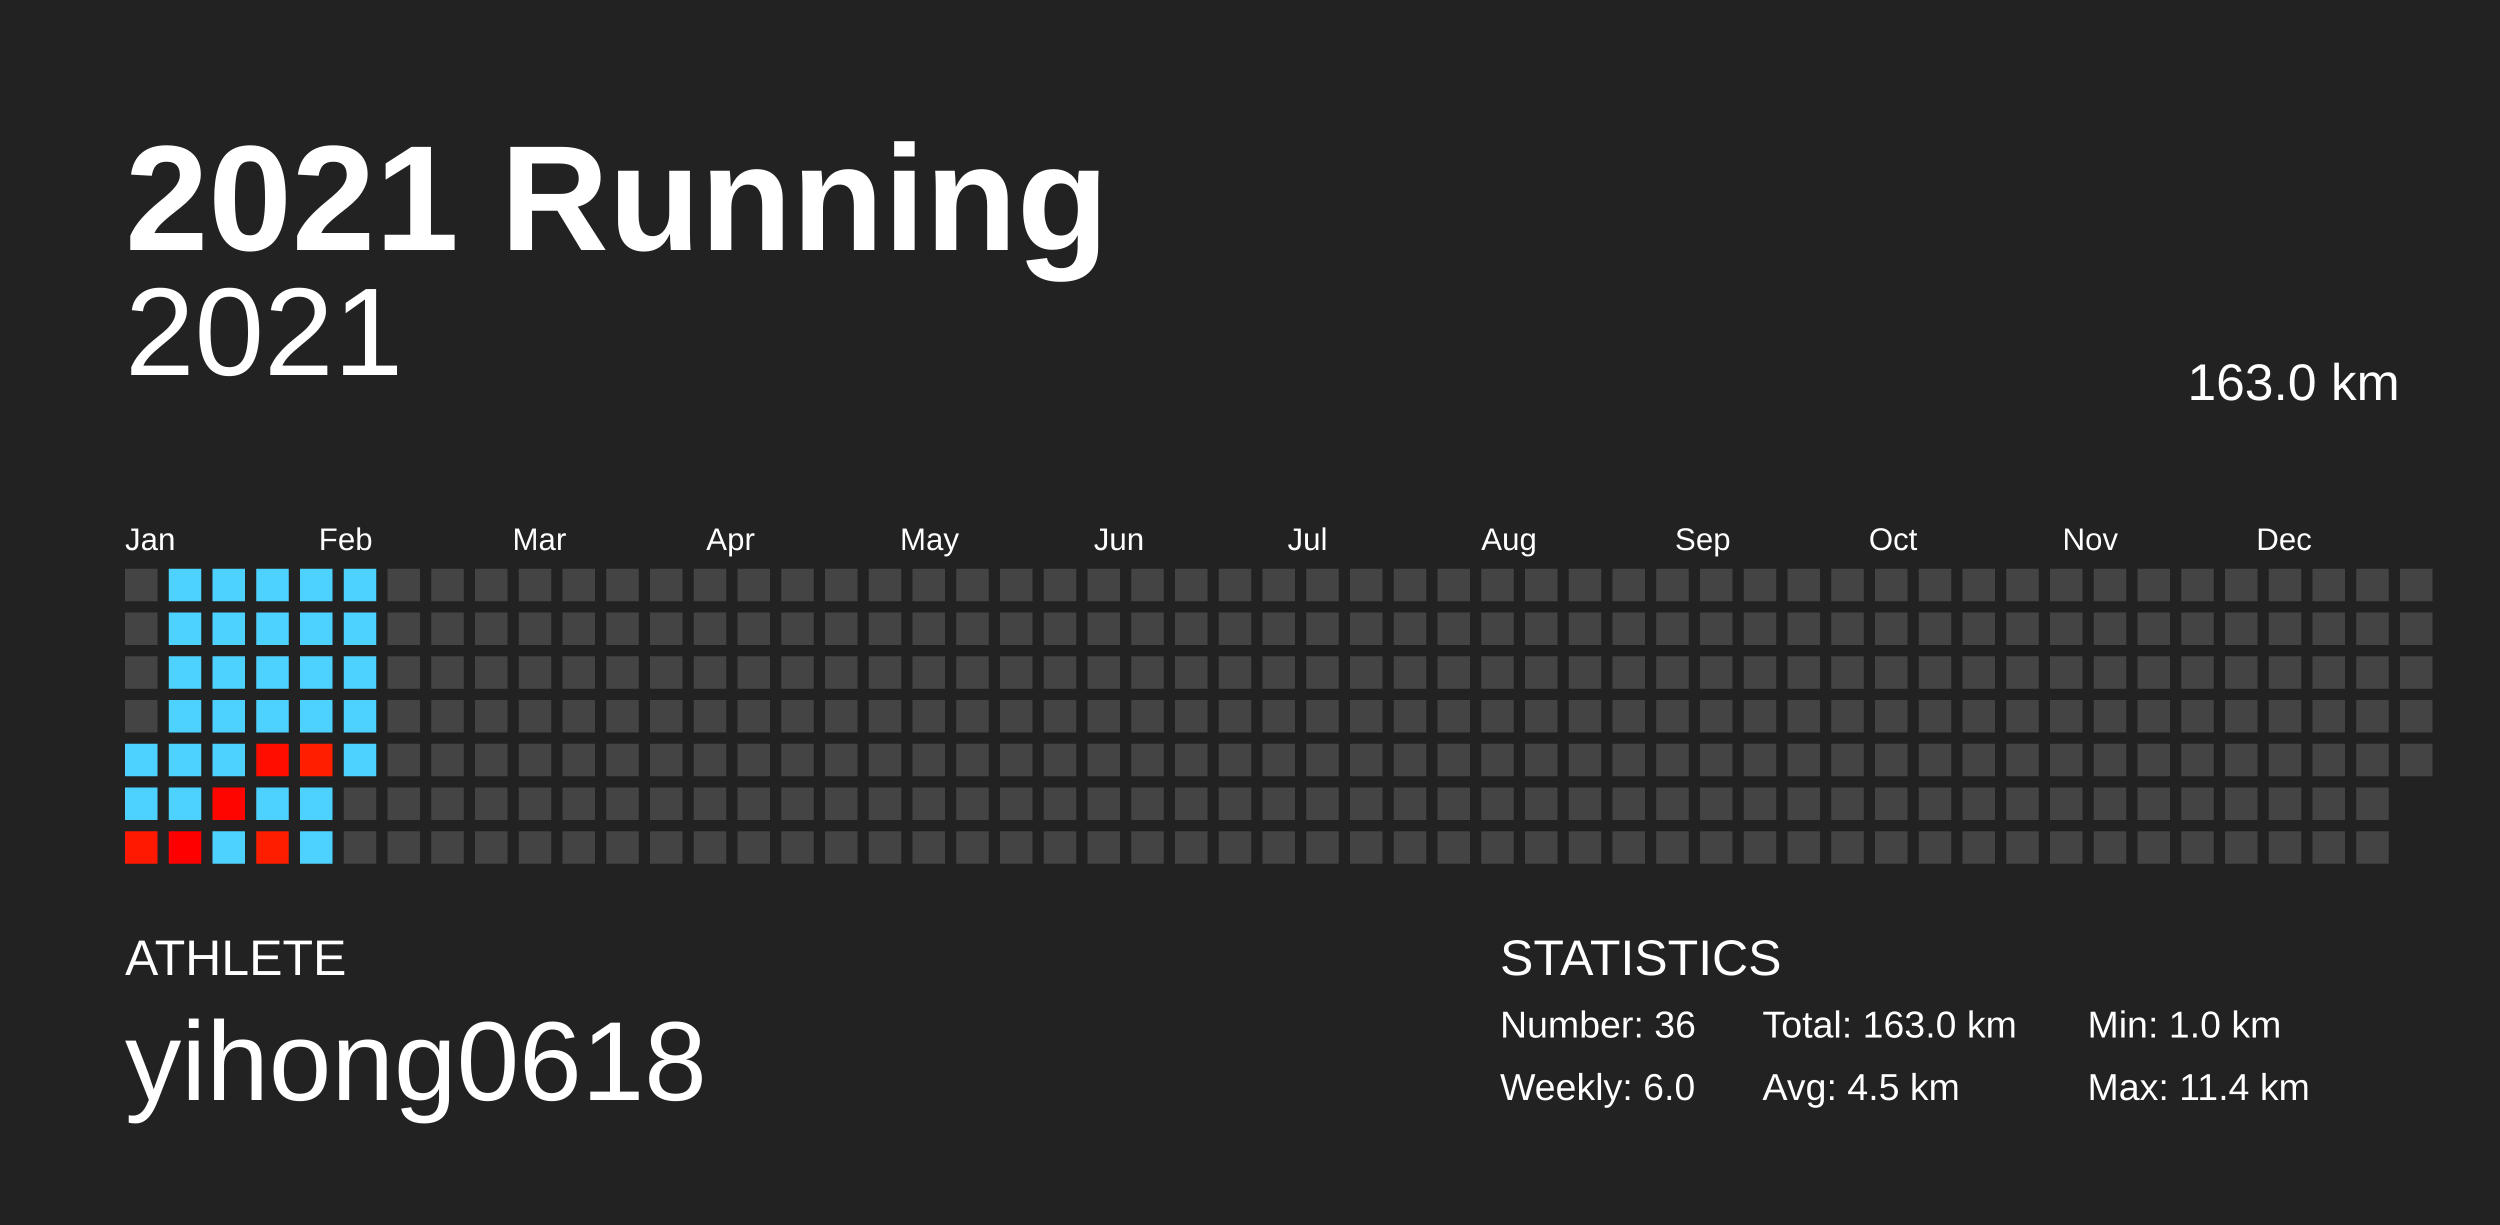
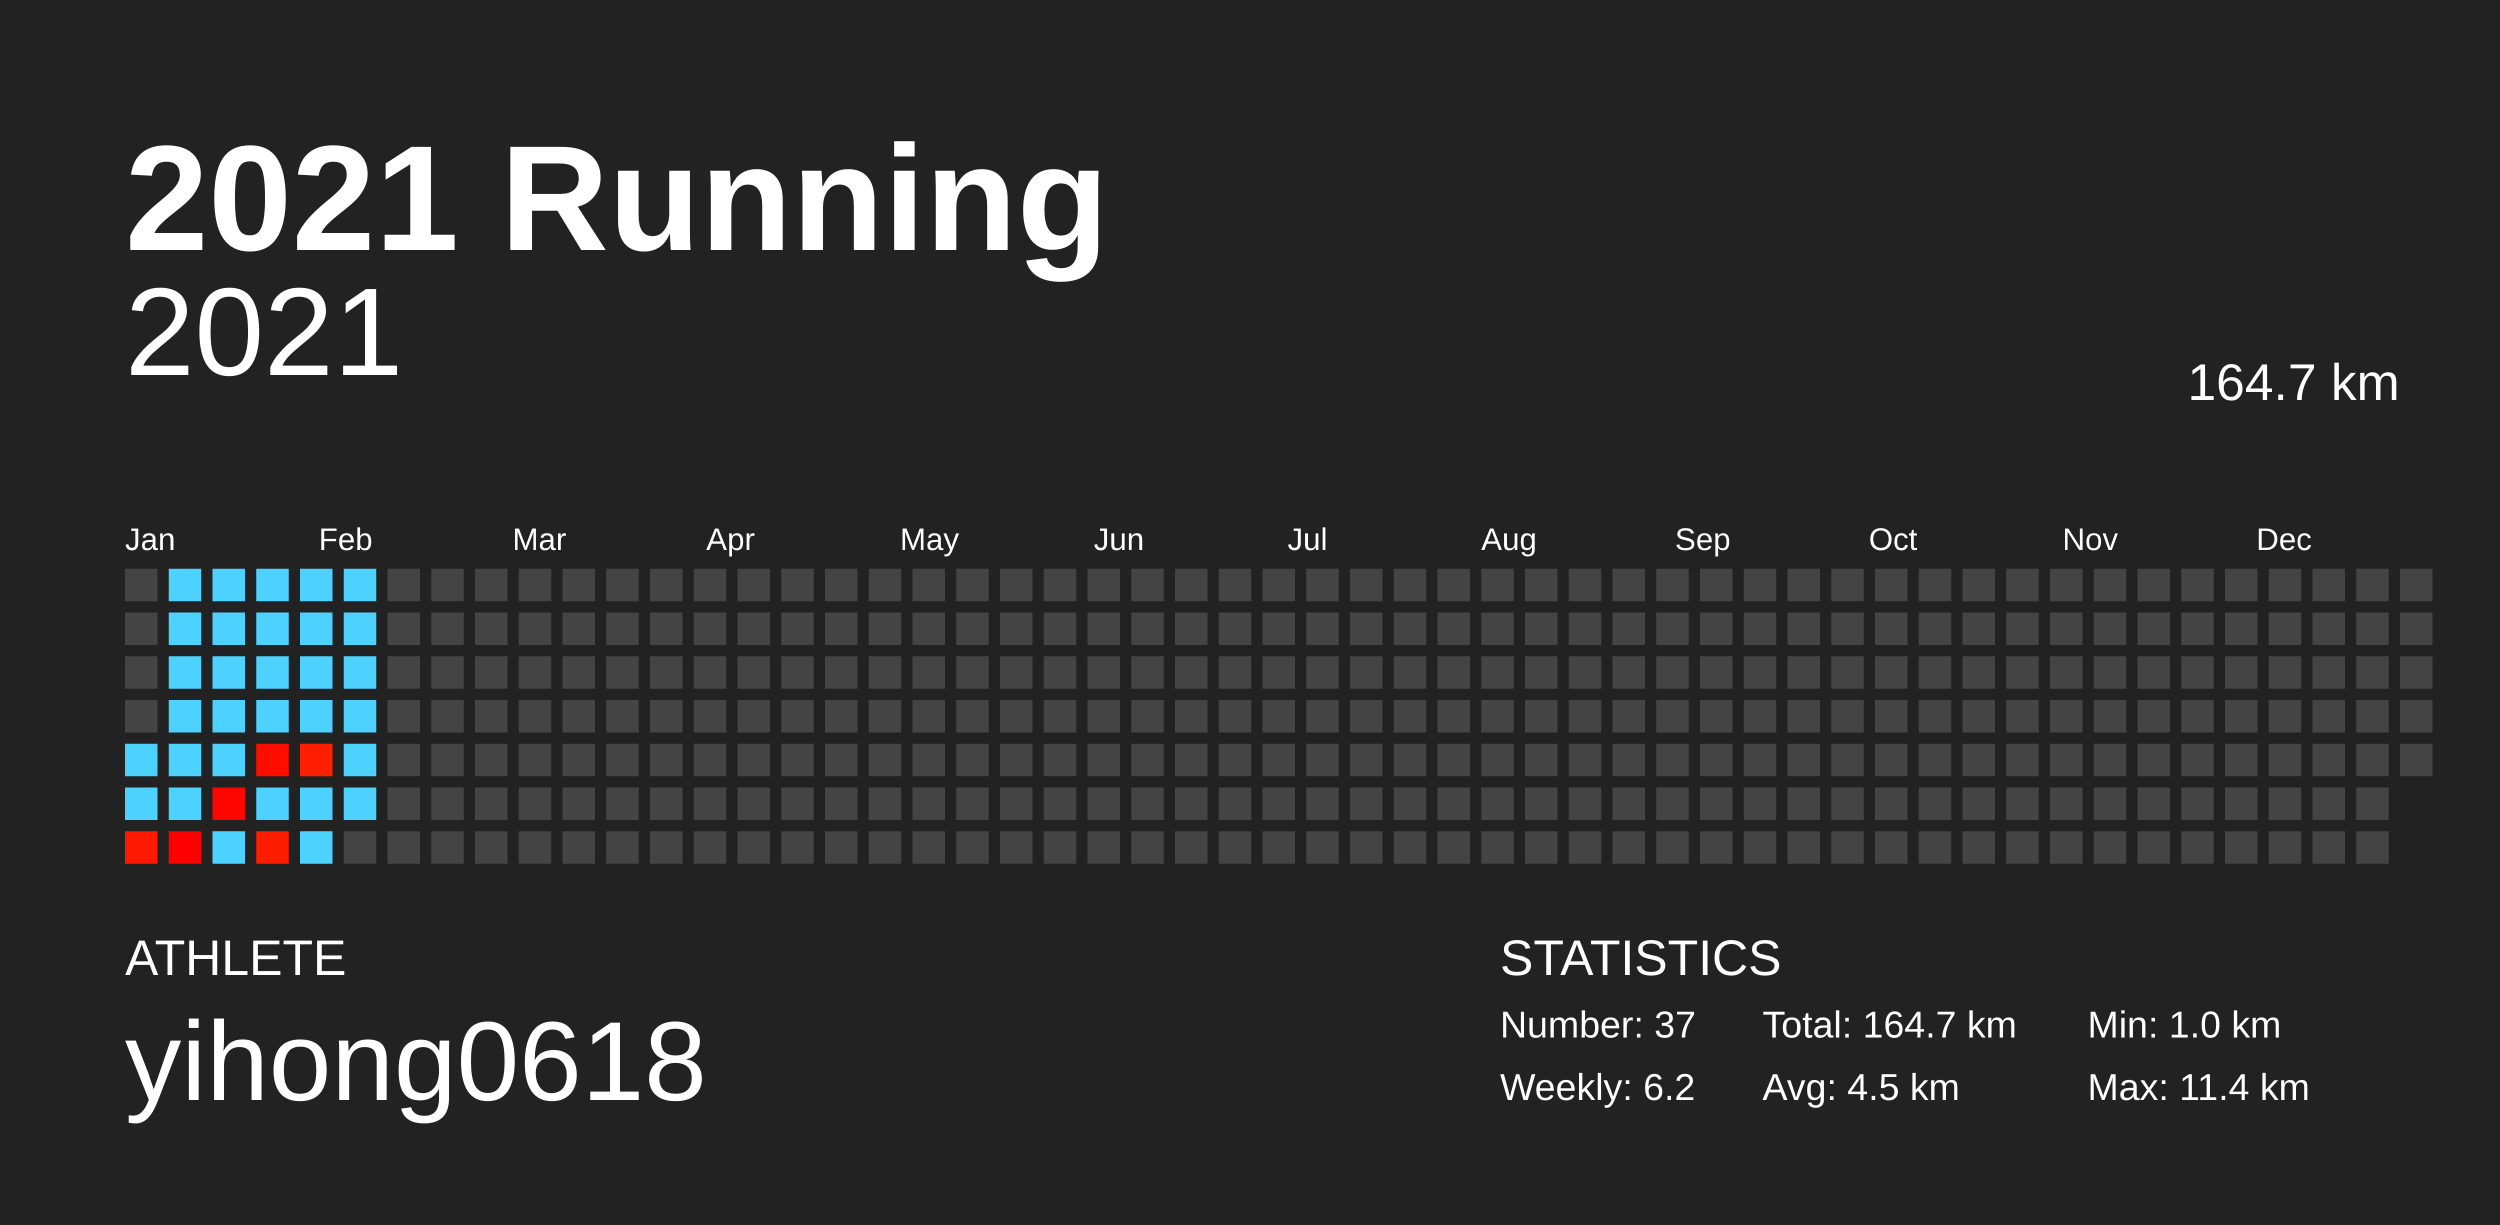
<svg xmlns="http://www.w3.org/2000/svg" baseProfile="full" height="98mm" version="1.1" viewBox="0,0,200,98" width="200mm">
  <defs />
  <rect fill="#222222" height="98" width="200" x="0" y="0" />
  <text fill="#FFFFFF" style="font-size:12px; font-family:Arial; font-weight:bold;" x="10" y="20">2021 Running</text>
  <text fill="#FFFFFF" style="font-size:4px; font-family:Arial" x="10" y="78">ATHLETE</text>
  <text fill="#FFFFFF" style="font-size:9px; font-family:Arial" x="10" y="88">yihong0618</text>
  <text fill="#FFFFFF" style="font-size:4px; font-family:Arial" x="120" y="78">STATISTICS</text>
-   <text fill="#FFFFFF" style="font-size:3px; font-family:Arial" x="120" y="83">Number: 36</text>
-   <text fill="#FFFFFF" style="font-size:3px; font-family:Arial" x="120" y="88">Weekly: 6.0</text>
-   <text fill="#FFFFFF" style="font-size:3px; font-family:Arial" x="141" y="83">Total: 163.0 km</text>
+   <text fill="#FFFFFF" style="font-size:3px; font-family:Arial" x="120" y="83">Number: 37</text>
+   <text fill="#FFFFFF" style="font-size:3px; font-family:Arial" x="120" y="88">Weekly: 6.2</text>
+   <text fill="#FFFFFF" style="font-size:3px; font-family:Arial" x="141" y="83">Total: 164.7 km</text>
  <text fill="#FFFFFF" style="font-size:3px; font-family:Arial" x="141" y="88">Avg: 4.5 km</text>
  <text fill="#FFFFFF" style="font-size:3px; font-family:Arial" x="167" y="83">Min: 1.0 km</text>
  <text fill="#FFFFFF" style="font-size:3px; font-family:Arial" x="167" y="88">Max: 11.4 km</text>
  <text alignment-baseline="hanging" fill="#FFFFFF" style="font-size:10.0px; font-family:Arial;" x="10" y="30">2021</text>
-   <text alignment-baseline="hanging" fill="#FFFFFF" style="font-size:4.125px; font-family:Arial;" x="175" y="32">163.0 km</text>
+   <text alignment-baseline="hanging" fill="#FFFFFF" style="font-size:4.125px; font-family:Arial;" x="175" y="32">164.7 km</text>
  <text fill="#FFFFFF" style="font-size:2.5px; font-family:Arial" x="10.0" y="44">Jan</text>
  <text fill="#FFFFFF" style="font-size:2.5px; font-family:Arial" x="25.5" y="44">Feb</text>
  <text fill="#FFFFFF" style="font-size:2.5px; font-family:Arial" x="41.0" y="44">Mar</text>
  <text fill="#FFFFFF" style="font-size:2.5px; font-family:Arial" x="56.5" y="44">Apr</text>
  <text fill="#FFFFFF" style="font-size:2.5px; font-family:Arial" x="72.0" y="44">May</text>
  <text fill="#FFFFFF" style="font-size:2.5px; font-family:Arial" x="87.5" y="44">Jun</text>
  <text fill="#FFFFFF" style="font-size:2.5px; font-family:Arial" x="103.0" y="44">Jul</text>
  <text fill="#FFFFFF" style="font-size:2.5px; font-family:Arial" x="118.5" y="44">Aug</text>
  <text fill="#FFFFFF" style="font-size:2.5px; font-family:Arial" x="134.0" y="44">Sep</text>
  <text fill="#FFFFFF" style="font-size:2.5px; font-family:Arial" x="149.5" y="44">Oct</text>
  <text fill="#FFFFFF" style="font-size:2.5px; font-family:Arial" x="165.0" y="44">Nov</text>
  <text fill="#FFFFFF" style="font-size:2.5px; font-family:Arial" x="180.5" y="44">Dec</text>
  <rect fill="#444444" height="2.6" width="2.6" x="10.0" y="45.5" />
  <rect fill="#444444" height="2.6" width="2.6" x="10.0" y="49.0" />
  <rect fill="#444444" height="2.6" width="2.6" x="10.0" y="52.5" />
  <rect fill="#444444" height="2.6" width="2.6" x="10.0" y="56.0" />
  <rect fill="#4dd2ff" height="2.6" width="2.6" x="10.0" y="59.5" />
  <rect fill="#4dd2ff" height="2.6" width="2.6" x="10.0" y="63.0" />
  <rect fill="#ff1900" height="2.6" width="2.6" x="10.0" y="66.5" />
  <rect fill="#4dd2ff" height="2.6" width="2.6" x="13.5" y="45.5" />
  <rect fill="#4dd2ff" height="2.6" width="2.6" x="13.5" y="49.0" />
  <rect fill="#4dd2ff" height="2.6" width="2.6" x="13.5" y="52.5" />
  <rect fill="#4dd2ff" height="2.6" width="2.6" x="13.5" y="56.0" />
  <rect fill="#4dd2ff" height="2.6" width="2.6" x="13.5" y="59.5" />
  <rect fill="#4dd2ff" height="2.6" width="2.6" x="13.5" y="63.0" />
  <rect fill="#ff0000" height="2.6" width="2.6" x="13.5" y="66.5" />
  <rect fill="#4dd2ff" height="2.6" width="2.6" x="17.0" y="45.5" />
  <rect fill="#4dd2ff" height="2.6" width="2.6" x="17.0" y="49.0" />
  <rect fill="#4dd2ff" height="2.6" width="2.6" x="17.0" y="52.5" />
  <rect fill="#4dd2ff" height="2.6" width="2.6" x="17.0" y="56.0" />
  <rect fill="#4dd2ff" height="2.6" width="2.6" x="17.0" y="59.5" />
  <rect fill="#ff0500" height="2.6" width="2.6" x="17.0" y="63.0" />
  <rect fill="#4dd2ff" height="2.6" width="2.6" x="17.0" y="66.5" />
  <rect fill="#4dd2ff" height="2.6" width="2.6" x="20.5" y="45.5" />
  <rect fill="#4dd2ff" height="2.6" width="2.6" x="20.5" y="49.0" />
  <rect fill="#4dd2ff" height="2.6" width="2.6" x="20.5" y="52.5" />
  <rect fill="#4dd2ff" height="2.6" width="2.6" x="20.5" y="56.0" />
  <rect fill="#ff0e00" height="2.6" width="2.6" x="20.5" y="59.5" />
  <rect fill="#4dd2ff" height="2.6" width="2.6" x="20.5" y="63.0" />
  <rect fill="#ff1d00" height="2.6" width="2.6" x="20.5" y="66.5" />
  <rect fill="#4dd2ff" height="2.6" width="2.6" x="24.0" y="45.5" />
  <rect fill="#4dd2ff" height="2.6" width="2.6" x="24.0" y="49.0" />
  <rect fill="#4dd2ff" height="2.6" width="2.6" x="24.0" y="52.5" />
  <rect fill="#4dd2ff" height="2.6" width="2.6" x="24.0" y="56.0" />
  <rect fill="#ff1e00" height="2.6" width="2.6" x="24.0" y="59.5" />
  <rect fill="#4dd2ff" height="2.6" width="2.6" x="24.0" y="63.0" />
  <rect fill="#4dd2ff" height="2.6" width="2.6" x="24.0" y="66.5" />
  <rect fill="#4dd2ff" height="2.6" width="2.6" x="27.5" y="45.5" />
  <rect fill="#4dd2ff" height="2.6" width="2.6" x="27.5" y="49.0" />
  <rect fill="#4dd2ff" height="2.6" width="2.6" x="27.5" y="52.5" />
  <rect fill="#4dd2ff" height="2.6" width="2.6" x="27.5" y="56.0" />
  <rect fill="#4dd2ff" height="2.6" width="2.6" x="27.5" y="59.5" />
-   <rect fill="#444444" height="2.6" width="2.6" x="27.5" y="63.0" />
+   <rect fill="#4dd2ff" height="2.6" width="2.6" x="27.5" y="63.0" />
  <rect fill="#444444" height="2.6" width="2.6" x="27.5" y="66.5" />
  <rect fill="#444444" height="2.6" width="2.6" x="31.0" y="45.5" />
  <rect fill="#444444" height="2.6" width="2.6" x="31.0" y="49.0" />
  <rect fill="#444444" height="2.6" width="2.6" x="31.0" y="52.5" />
  <rect fill="#444444" height="2.6" width="2.6" x="31.0" y="56.0" />
  <rect fill="#444444" height="2.6" width="2.6" x="31.0" y="59.5" />
  <rect fill="#444444" height="2.6" width="2.6" x="31.0" y="63.0" />
  <rect fill="#444444" height="2.6" width="2.6" x="31.0" y="66.5" />
  <rect fill="#444444" height="2.6" width="2.6" x="34.5" y="45.5" />
  <rect fill="#444444" height="2.6" width="2.6" x="34.5" y="49.0" />
  <rect fill="#444444" height="2.6" width="2.6" x="34.5" y="52.5" />
  <rect fill="#444444" height="2.6" width="2.6" x="34.5" y="56.0" />
  <rect fill="#444444" height="2.6" width="2.6" x="34.5" y="59.5" />
  <rect fill="#444444" height="2.6" width="2.6" x="34.5" y="63.0" />
  <rect fill="#444444" height="2.6" width="2.6" x="34.5" y="66.5" />
  <rect fill="#444444" height="2.6" width="2.6" x="38.0" y="45.5" />
  <rect fill="#444444" height="2.6" width="2.6" x="38.0" y="49.0" />
  <rect fill="#444444" height="2.6" width="2.6" x="38.0" y="52.5" />
  <rect fill="#444444" height="2.6" width="2.6" x="38.0" y="56.0" />
  <rect fill="#444444" height="2.6" width="2.6" x="38.0" y="59.5" />
  <rect fill="#444444" height="2.6" width="2.6" x="38.0" y="63.0" />
  <rect fill="#444444" height="2.6" width="2.6" x="38.0" y="66.5" />
  <rect fill="#444444" height="2.6" width="2.6" x="41.5" y="45.5" />
  <rect fill="#444444" height="2.6" width="2.6" x="41.5" y="49.0" />
  <rect fill="#444444" height="2.6" width="2.6" x="41.5" y="52.5" />
  <rect fill="#444444" height="2.6" width="2.6" x="41.5" y="56.0" />
  <rect fill="#444444" height="2.6" width="2.6" x="41.5" y="59.5" />
  <rect fill="#444444" height="2.6" width="2.6" x="41.5" y="63.0" />
  <rect fill="#444444" height="2.6" width="2.6" x="41.5" y="66.5" />
  <rect fill="#444444" height="2.6" width="2.6" x="45.0" y="45.5" />
  <rect fill="#444444" height="2.6" width="2.6" x="45.0" y="49.0" />
  <rect fill="#444444" height="2.6" width="2.6" x="45.0" y="52.5" />
  <rect fill="#444444" height="2.6" width="2.6" x="45.0" y="56.0" />
  <rect fill="#444444" height="2.6" width="2.6" x="45.0" y="59.5" />
  <rect fill="#444444" height="2.6" width="2.6" x="45.0" y="63.0" />
  <rect fill="#444444" height="2.6" width="2.6" x="45.0" y="66.5" />
  <rect fill="#444444" height="2.6" width="2.6" x="48.5" y="45.5" />
  <rect fill="#444444" height="2.6" width="2.6" x="48.5" y="49.0" />
  <rect fill="#444444" height="2.6" width="2.6" x="48.5" y="52.5" />
  <rect fill="#444444" height="2.6" width="2.6" x="48.5" y="56.0" />
  <rect fill="#444444" height="2.6" width="2.6" x="48.5" y="59.5" />
  <rect fill="#444444" height="2.6" width="2.6" x="48.5" y="63.0" />
  <rect fill="#444444" height="2.6" width="2.6" x="48.5" y="66.5" />
  <rect fill="#444444" height="2.6" width="2.6" x="52.0" y="45.5" />
  <rect fill="#444444" height="2.6" width="2.6" x="52.0" y="49.0" />
  <rect fill="#444444" height="2.6" width="2.6" x="52.0" y="52.5" />
  <rect fill="#444444" height="2.6" width="2.6" x="52.0" y="56.0" />
  <rect fill="#444444" height="2.6" width="2.6" x="52.0" y="59.5" />
  <rect fill="#444444" height="2.6" width="2.6" x="52.0" y="63.0" />
  <rect fill="#444444" height="2.6" width="2.6" x="52.0" y="66.5" />
  <rect fill="#444444" height="2.6" width="2.6" x="55.5" y="45.5" />
  <rect fill="#444444" height="2.6" width="2.6" x="55.5" y="49.0" />
  <rect fill="#444444" height="2.6" width="2.6" x="55.5" y="52.5" />
  <rect fill="#444444" height="2.6" width="2.6" x="55.5" y="56.0" />
  <rect fill="#444444" height="2.6" width="2.6" x="55.5" y="59.5" />
  <rect fill="#444444" height="2.6" width="2.6" x="55.5" y="63.0" />
  <rect fill="#444444" height="2.6" width="2.6" x="55.5" y="66.5" />
  <rect fill="#444444" height="2.6" width="2.6" x="59.0" y="45.5" />
  <rect fill="#444444" height="2.6" width="2.6" x="59.0" y="49.0" />
  <rect fill="#444444" height="2.6" width="2.6" x="59.0" y="52.5" />
  <rect fill="#444444" height="2.6" width="2.6" x="59.0" y="56.0" />
  <rect fill="#444444" height="2.6" width="2.6" x="59.0" y="59.5" />
  <rect fill="#444444" height="2.6" width="2.6" x="59.0" y="63.0" />
  <rect fill="#444444" height="2.6" width="2.6" x="59.0" y="66.5" />
  <rect fill="#444444" height="2.6" width="2.6" x="62.5" y="45.5" />
  <rect fill="#444444" height="2.6" width="2.6" x="62.5" y="49.0" />
  <rect fill="#444444" height="2.6" width="2.6" x="62.5" y="52.5" />
  <rect fill="#444444" height="2.6" width="2.6" x="62.5" y="56.0" />
  <rect fill="#444444" height="2.6" width="2.6" x="62.5" y="59.5" />
  <rect fill="#444444" height="2.6" width="2.6" x="62.5" y="63.0" />
  <rect fill="#444444" height="2.6" width="2.6" x="62.5" y="66.5" />
  <rect fill="#444444" height="2.6" width="2.6" x="66.0" y="45.5" />
  <rect fill="#444444" height="2.6" width="2.6" x="66.0" y="49.0" />
  <rect fill="#444444" height="2.6" width="2.6" x="66.0" y="52.5" />
  <rect fill="#444444" height="2.6" width="2.6" x="66.0" y="56.0" />
  <rect fill="#444444" height="2.6" width="2.6" x="66.0" y="59.5" />
  <rect fill="#444444" height="2.6" width="2.6" x="66.0" y="63.0" />
  <rect fill="#444444" height="2.6" width="2.6" x="66.0" y="66.5" />
  <rect fill="#444444" height="2.6" width="2.6" x="69.5" y="45.5" />
  <rect fill="#444444" height="2.6" width="2.6" x="69.5" y="49.0" />
  <rect fill="#444444" height="2.6" width="2.6" x="69.5" y="52.5" />
  <rect fill="#444444" height="2.6" width="2.6" x="69.5" y="56.0" />
  <rect fill="#444444" height="2.6" width="2.6" x="69.5" y="59.5" />
  <rect fill="#444444" height="2.6" width="2.6" x="69.5" y="63.0" />
  <rect fill="#444444" height="2.6" width="2.6" x="69.5" y="66.5" />
  <rect fill="#444444" height="2.6" width="2.6" x="73.0" y="45.5" />
  <rect fill="#444444" height="2.6" width="2.6" x="73.0" y="49.0" />
  <rect fill="#444444" height="2.6" width="2.6" x="73.0" y="52.5" />
  <rect fill="#444444" height="2.6" width="2.6" x="73.0" y="56.0" />
  <rect fill="#444444" height="2.6" width="2.6" x="73.0" y="59.5" />
  <rect fill="#444444" height="2.6" width="2.6" x="73.0" y="63.0" />
  <rect fill="#444444" height="2.6" width="2.6" x="73.0" y="66.5" />
  <rect fill="#444444" height="2.6" width="2.6" x="76.5" y="45.5" />
  <rect fill="#444444" height="2.6" width="2.6" x="76.5" y="49.0" />
  <rect fill="#444444" height="2.6" width="2.6" x="76.5" y="52.5" />
  <rect fill="#444444" height="2.6" width="2.6" x="76.5" y="56.0" />
  <rect fill="#444444" height="2.6" width="2.6" x="76.5" y="59.5" />
  <rect fill="#444444" height="2.6" width="2.6" x="76.5" y="63.0" />
  <rect fill="#444444" height="2.6" width="2.6" x="76.5" y="66.5" />
  <rect fill="#444444" height="2.6" width="2.6" x="80.0" y="45.5" />
  <rect fill="#444444" height="2.6" width="2.6" x="80.0" y="49.0" />
  <rect fill="#444444" height="2.6" width="2.6" x="80.0" y="52.5" />
  <rect fill="#444444" height="2.6" width="2.6" x="80.0" y="56.0" />
  <rect fill="#444444" height="2.6" width="2.6" x="80.0" y="59.5" />
  <rect fill="#444444" height="2.6" width="2.6" x="80.0" y="63.0" />
  <rect fill="#444444" height="2.6" width="2.6" x="80.0" y="66.5" />
  <rect fill="#444444" height="2.6" width="2.6" x="83.5" y="45.5" />
  <rect fill="#444444" height="2.6" width="2.6" x="83.5" y="49.0" />
  <rect fill="#444444" height="2.6" width="2.6" x="83.5" y="52.5" />
  <rect fill="#444444" height="2.6" width="2.6" x="83.5" y="56.0" />
  <rect fill="#444444" height="2.6" width="2.6" x="83.5" y="59.5" />
  <rect fill="#444444" height="2.6" width="2.6" x="83.5" y="63.0" />
  <rect fill="#444444" height="2.6" width="2.6" x="83.5" y="66.5" />
  <rect fill="#444444" height="2.6" width="2.6" x="87.0" y="45.5" />
  <rect fill="#444444" height="2.6" width="2.6" x="87.0" y="49.0" />
  <rect fill="#444444" height="2.6" width="2.6" x="87.0" y="52.5" />
  <rect fill="#444444" height="2.6" width="2.6" x="87.0" y="56.0" />
  <rect fill="#444444" height="2.6" width="2.6" x="87.0" y="59.5" />
  <rect fill="#444444" height="2.6" width="2.6" x="87.0" y="63.0" />
  <rect fill="#444444" height="2.6" width="2.6" x="87.0" y="66.5" />
  <rect fill="#444444" height="2.6" width="2.6" x="90.5" y="45.5" />
  <rect fill="#444444" height="2.6" width="2.6" x="90.5" y="49.0" />
  <rect fill="#444444" height="2.6" width="2.6" x="90.5" y="52.5" />
  <rect fill="#444444" height="2.6" width="2.6" x="90.5" y="56.0" />
  <rect fill="#444444" height="2.6" width="2.6" x="90.5" y="59.5" />
  <rect fill="#444444" height="2.6" width="2.6" x="90.5" y="63.0" />
  <rect fill="#444444" height="2.6" width="2.6" x="90.5" y="66.5" />
  <rect fill="#444444" height="2.6" width="2.6" x="94.0" y="45.5" />
  <rect fill="#444444" height="2.6" width="2.6" x="94.0" y="49.0" />
  <rect fill="#444444" height="2.6" width="2.6" x="94.0" y="52.5" />
  <rect fill="#444444" height="2.6" width="2.6" x="94.0" y="56.0" />
  <rect fill="#444444" height="2.6" width="2.6" x="94.0" y="59.5" />
  <rect fill="#444444" height="2.6" width="2.6" x="94.0" y="63.0" />
  <rect fill="#444444" height="2.6" width="2.6" x="94.0" y="66.5" />
  <rect fill="#444444" height="2.6" width="2.6" x="97.5" y="45.5" />
  <rect fill="#444444" height="2.6" width="2.6" x="97.5" y="49.0" />
  <rect fill="#444444" height="2.6" width="2.6" x="97.5" y="52.5" />
  <rect fill="#444444" height="2.6" width="2.6" x="97.5" y="56.0" />
  <rect fill="#444444" height="2.6" width="2.6" x="97.5" y="59.5" />
  <rect fill="#444444" height="2.6" width="2.6" x="97.5" y="63.0" />
  <rect fill="#444444" height="2.6" width="2.6" x="97.5" y="66.5" />
  <rect fill="#444444" height="2.6" width="2.6" x="101.0" y="45.5" />
  <rect fill="#444444" height="2.6" width="2.6" x="101.0" y="49.0" />
  <rect fill="#444444" height="2.6" width="2.6" x="101.0" y="52.5" />
  <rect fill="#444444" height="2.6" width="2.6" x="101.0" y="56.0" />
  <rect fill="#444444" height="2.6" width="2.6" x="101.0" y="59.5" />
  <rect fill="#444444" height="2.6" width="2.6" x="101.0" y="63.0" />
  <rect fill="#444444" height="2.6" width="2.6" x="101.0" y="66.5" />
  <rect fill="#444444" height="2.6" width="2.6" x="104.5" y="45.5" />
  <rect fill="#444444" height="2.6" width="2.6" x="104.5" y="49.0" />
  <rect fill="#444444" height="2.6" width="2.6" x="104.5" y="52.5" />
  <rect fill="#444444" height="2.6" width="2.6" x="104.5" y="56.0" />
  <rect fill="#444444" height="2.6" width="2.6" x="104.5" y="59.5" />
  <rect fill="#444444" height="2.6" width="2.6" x="104.5" y="63.0" />
  <rect fill="#444444" height="2.6" width="2.6" x="104.5" y="66.5" />
  <rect fill="#444444" height="2.6" width="2.6" x="108.0" y="45.5" />
  <rect fill="#444444" height="2.6" width="2.6" x="108.0" y="49.0" />
  <rect fill="#444444" height="2.6" width="2.6" x="108.0" y="52.5" />
  <rect fill="#444444" height="2.6" width="2.6" x="108.0" y="56.0" />
  <rect fill="#444444" height="2.6" width="2.6" x="108.0" y="59.5" />
  <rect fill="#444444" height="2.6" width="2.6" x="108.0" y="63.0" />
  <rect fill="#444444" height="2.6" width="2.6" x="108.0" y="66.5" />
  <rect fill="#444444" height="2.6" width="2.6" x="111.5" y="45.5" />
  <rect fill="#444444" height="2.6" width="2.6" x="111.5" y="49.0" />
  <rect fill="#444444" height="2.6" width="2.6" x="111.5" y="52.5" />
  <rect fill="#444444" height="2.6" width="2.6" x="111.5" y="56.0" />
  <rect fill="#444444" height="2.6" width="2.6" x="111.5" y="59.5" />
  <rect fill="#444444" height="2.6" width="2.6" x="111.5" y="63.0" />
  <rect fill="#444444" height="2.6" width="2.6" x="111.5" y="66.5" />
  <rect fill="#444444" height="2.6" width="2.6" x="115.0" y="45.5" />
  <rect fill="#444444" height="2.6" width="2.6" x="115.0" y="49.0" />
  <rect fill="#444444" height="2.6" width="2.6" x="115.0" y="52.5" />
  <rect fill="#444444" height="2.6" width="2.6" x="115.0" y="56.0" />
  <rect fill="#444444" height="2.6" width="2.6" x="115.0" y="59.5" />
  <rect fill="#444444" height="2.6" width="2.6" x="115.0" y="63.0" />
  <rect fill="#444444" height="2.6" width="2.6" x="115.0" y="66.5" />
  <rect fill="#444444" height="2.6" width="2.6" x="118.5" y="45.5" />
  <rect fill="#444444" height="2.6" width="2.6" x="118.5" y="49.0" />
  <rect fill="#444444" height="2.6" width="2.6" x="118.5" y="52.5" />
  <rect fill="#444444" height="2.6" width="2.6" x="118.5" y="56.0" />
  <rect fill="#444444" height="2.6" width="2.6" x="118.5" y="59.5" />
  <rect fill="#444444" height="2.6" width="2.6" x="118.5" y="63.0" />
  <rect fill="#444444" height="2.6" width="2.6" x="118.5" y="66.5" />
  <rect fill="#444444" height="2.6" width="2.6" x="122.0" y="45.5" />
  <rect fill="#444444" height="2.6" width="2.6" x="122.0" y="49.0" />
  <rect fill="#444444" height="2.6" width="2.6" x="122.0" y="52.5" />
  <rect fill="#444444" height="2.6" width="2.6" x="122.0" y="56.0" />
  <rect fill="#444444" height="2.6" width="2.6" x="122.0" y="59.5" />
  <rect fill="#444444" height="2.6" width="2.6" x="122.0" y="63.0" />
  <rect fill="#444444" height="2.6" width="2.6" x="122.0" y="66.5" />
  <rect fill="#444444" height="2.6" width="2.6" x="125.5" y="45.5" />
  <rect fill="#444444" height="2.6" width="2.6" x="125.5" y="49.0" />
  <rect fill="#444444" height="2.6" width="2.6" x="125.5" y="52.5" />
  <rect fill="#444444" height="2.6" width="2.6" x="125.5" y="56.0" />
  <rect fill="#444444" height="2.6" width="2.6" x="125.5" y="59.5" />
  <rect fill="#444444" height="2.6" width="2.6" x="125.5" y="63.0" />
  <rect fill="#444444" height="2.6" width="2.6" x="125.5" y="66.5" />
  <rect fill="#444444" height="2.6" width="2.6" x="129.0" y="45.5" />
  <rect fill="#444444" height="2.6" width="2.6" x="129.0" y="49.0" />
  <rect fill="#444444" height="2.6" width="2.6" x="129.0" y="52.5" />
  <rect fill="#444444" height="2.6" width="2.6" x="129.0" y="56.0" />
  <rect fill="#444444" height="2.6" width="2.6" x="129.0" y="59.5" />
  <rect fill="#444444" height="2.6" width="2.6" x="129.0" y="63.0" />
  <rect fill="#444444" height="2.6" width="2.6" x="129.0" y="66.5" />
  <rect fill="#444444" height="2.6" width="2.6" x="132.5" y="45.5" />
  <rect fill="#444444" height="2.6" width="2.6" x="132.5" y="49.0" />
  <rect fill="#444444" height="2.6" width="2.6" x="132.5" y="52.5" />
  <rect fill="#444444" height="2.6" width="2.6" x="132.5" y="56.0" />
  <rect fill="#444444" height="2.6" width="2.6" x="132.5" y="59.5" />
  <rect fill="#444444" height="2.6" width="2.6" x="132.5" y="63.0" />
  <rect fill="#444444" height="2.6" width="2.6" x="132.5" y="66.5" />
  <rect fill="#444444" height="2.6" width="2.6" x="136.0" y="45.5" />
  <rect fill="#444444" height="2.6" width="2.6" x="136.0" y="49.0" />
  <rect fill="#444444" height="2.6" width="2.6" x="136.0" y="52.5" />
  <rect fill="#444444" height="2.6" width="2.6" x="136.0" y="56.0" />
  <rect fill="#444444" height="2.6" width="2.6" x="136.0" y="59.5" />
  <rect fill="#444444" height="2.6" width="2.6" x="136.0" y="63.0" />
  <rect fill="#444444" height="2.6" width="2.6" x="136.0" y="66.5" />
  <rect fill="#444444" height="2.6" width="2.6" x="139.5" y="45.5" />
  <rect fill="#444444" height="2.6" width="2.6" x="139.5" y="49.0" />
  <rect fill="#444444" height="2.6" width="2.6" x="139.5" y="52.5" />
  <rect fill="#444444" height="2.6" width="2.6" x="139.5" y="56.0" />
  <rect fill="#444444" height="2.6" width="2.6" x="139.5" y="59.5" />
  <rect fill="#444444" height="2.6" width="2.6" x="139.5" y="63.0" />
  <rect fill="#444444" height="2.6" width="2.6" x="139.5" y="66.5" />
  <rect fill="#444444" height="2.6" width="2.6" x="143.0" y="45.5" />
  <rect fill="#444444" height="2.6" width="2.6" x="143.0" y="49.0" />
  <rect fill="#444444" height="2.6" width="2.6" x="143.0" y="52.5" />
  <rect fill="#444444" height="2.6" width="2.6" x="143.0" y="56.0" />
  <rect fill="#444444" height="2.6" width="2.6" x="143.0" y="59.5" />
  <rect fill="#444444" height="2.6" width="2.6" x="143.0" y="63.0" />
  <rect fill="#444444" height="2.6" width="2.6" x="143.0" y="66.5" />
  <rect fill="#444444" height="2.6" width="2.6" x="146.5" y="45.5" />
  <rect fill="#444444" height="2.6" width="2.6" x="146.5" y="49.0" />
  <rect fill="#444444" height="2.6" width="2.6" x="146.5" y="52.5" />
  <rect fill="#444444" height="2.6" width="2.6" x="146.5" y="56.0" />
  <rect fill="#444444" height="2.6" width="2.6" x="146.5" y="59.5" />
  <rect fill="#444444" height="2.6" width="2.6" x="146.5" y="63.0" />
  <rect fill="#444444" height="2.6" width="2.6" x="146.5" y="66.5" />
  <rect fill="#444444" height="2.6" width="2.6" x="150.0" y="45.5" />
  <rect fill="#444444" height="2.6" width="2.6" x="150.0" y="49.0" />
  <rect fill="#444444" height="2.6" width="2.6" x="150.0" y="52.5" />
  <rect fill="#444444" height="2.6" width="2.6" x="150.0" y="56.0" />
  <rect fill="#444444" height="2.6" width="2.6" x="150.0" y="59.5" />
  <rect fill="#444444" height="2.6" width="2.6" x="150.0" y="63.0" />
  <rect fill="#444444" height="2.6" width="2.6" x="150.0" y="66.5" />
  <rect fill="#444444" height="2.6" width="2.6" x="153.5" y="45.5" />
  <rect fill="#444444" height="2.6" width="2.6" x="153.5" y="49.0" />
  <rect fill="#444444" height="2.6" width="2.6" x="153.5" y="52.5" />
  <rect fill="#444444" height="2.6" width="2.6" x="153.5" y="56.0" />
  <rect fill="#444444" height="2.6" width="2.6" x="153.5" y="59.5" />
  <rect fill="#444444" height="2.6" width="2.6" x="153.5" y="63.0" />
  <rect fill="#444444" height="2.6" width="2.6" x="153.5" y="66.5" />
  <rect fill="#444444" height="2.6" width="2.6" x="157.0" y="45.5" />
  <rect fill="#444444" height="2.6" width="2.6" x="157.0" y="49.0" />
  <rect fill="#444444" height="2.6" width="2.6" x="157.0" y="52.5" />
  <rect fill="#444444" height="2.6" width="2.6" x="157.0" y="56.0" />
  <rect fill="#444444" height="2.6" width="2.6" x="157.0" y="59.5" />
  <rect fill="#444444" height="2.6" width="2.6" x="157.0" y="63.0" />
  <rect fill="#444444" height="2.6" width="2.6" x="157.0" y="66.5" />
  <rect fill="#444444" height="2.6" width="2.6" x="160.5" y="45.5" />
  <rect fill="#444444" height="2.6" width="2.6" x="160.5" y="49.0" />
  <rect fill="#444444" height="2.6" width="2.6" x="160.5" y="52.5" />
  <rect fill="#444444" height="2.6" width="2.6" x="160.5" y="56.0" />
  <rect fill="#444444" height="2.6" width="2.6" x="160.5" y="59.5" />
  <rect fill="#444444" height="2.6" width="2.6" x="160.5" y="63.0" />
  <rect fill="#444444" height="2.6" width="2.6" x="160.5" y="66.5" />
  <rect fill="#444444" height="2.6" width="2.6" x="164.0" y="45.5" />
  <rect fill="#444444" height="2.6" width="2.6" x="164.0" y="49.0" />
  <rect fill="#444444" height="2.6" width="2.6" x="164.0" y="52.5" />
  <rect fill="#444444" height="2.6" width="2.6" x="164.0" y="56.0" />
  <rect fill="#444444" height="2.6" width="2.6" x="164.0" y="59.5" />
  <rect fill="#444444" height="2.6" width="2.6" x="164.0" y="63.0" />
  <rect fill="#444444" height="2.6" width="2.6" x="164.0" y="66.5" />
  <rect fill="#444444" height="2.6" width="2.6" x="167.5" y="45.5" />
  <rect fill="#444444" height="2.6" width="2.6" x="167.5" y="49.0" />
  <rect fill="#444444" height="2.6" width="2.6" x="167.5" y="52.5" />
  <rect fill="#444444" height="2.6" width="2.6" x="167.5" y="56.0" />
  <rect fill="#444444" height="2.6" width="2.6" x="167.5" y="59.5" />
  <rect fill="#444444" height="2.6" width="2.6" x="167.5" y="63.0" />
  <rect fill="#444444" height="2.6" width="2.6" x="167.5" y="66.5" />
  <rect fill="#444444" height="2.6" width="2.6" x="171.0" y="45.5" />
  <rect fill="#444444" height="2.6" width="2.6" x="171.0" y="49.0" />
  <rect fill="#444444" height="2.6" width="2.6" x="171.0" y="52.5" />
  <rect fill="#444444" height="2.6" width="2.6" x="171.0" y="56.0" />
  <rect fill="#444444" height="2.6" width="2.6" x="171.0" y="59.5" />
  <rect fill="#444444" height="2.6" width="2.6" x="171.0" y="63.0" />
  <rect fill="#444444" height="2.6" width="2.6" x="171.0" y="66.5" />
  <rect fill="#444444" height="2.6" width="2.6" x="174.5" y="45.5" />
  <rect fill="#444444" height="2.6" width="2.6" x="174.5" y="49.0" />
  <rect fill="#444444" height="2.6" width="2.6" x="174.5" y="52.5" />
  <rect fill="#444444" height="2.6" width="2.6" x="174.5" y="56.0" />
  <rect fill="#444444" height="2.6" width="2.6" x="174.5" y="59.5" />
  <rect fill="#444444" height="2.6" width="2.6" x="174.5" y="63.0" />
  <rect fill="#444444" height="2.6" width="2.6" x="174.5" y="66.5" />
  <rect fill="#444444" height="2.6" width="2.6" x="178.0" y="45.5" />
  <rect fill="#444444" height="2.6" width="2.6" x="178.0" y="49.0" />
  <rect fill="#444444" height="2.6" width="2.6" x="178.0" y="52.5" />
  <rect fill="#444444" height="2.6" width="2.6" x="178.0" y="56.0" />
  <rect fill="#444444" height="2.6" width="2.6" x="178.0" y="59.5" />
  <rect fill="#444444" height="2.6" width="2.6" x="178.0" y="63.0" />
  <rect fill="#444444" height="2.6" width="2.6" x="178.0" y="66.5" />
  <rect fill="#444444" height="2.6" width="2.6" x="181.5" y="45.5" />
  <rect fill="#444444" height="2.6" width="2.6" x="181.5" y="49.0" />
  <rect fill="#444444" height="2.6" width="2.6" x="181.5" y="52.5" />
  <rect fill="#444444" height="2.6" width="2.6" x="181.5" y="56.0" />
  <rect fill="#444444" height="2.6" width="2.6" x="181.5" y="59.5" />
  <rect fill="#444444" height="2.6" width="2.6" x="181.5" y="63.0" />
  <rect fill="#444444" height="2.6" width="2.6" x="181.5" y="66.5" />
  <rect fill="#444444" height="2.6" width="2.6" x="185.0" y="45.5" />
  <rect fill="#444444" height="2.6" width="2.6" x="185.0" y="49.0" />
  <rect fill="#444444" height="2.6" width="2.6" x="185.0" y="52.5" />
  <rect fill="#444444" height="2.6" width="2.6" x="185.0" y="56.0" />
  <rect fill="#444444" height="2.6" width="2.6" x="185.0" y="59.5" />
  <rect fill="#444444" height="2.6" width="2.6" x="185.0" y="63.0" />
  <rect fill="#444444" height="2.6" width="2.6" x="185.0" y="66.5" />
  <rect fill="#444444" height="2.6" width="2.6" x="188.5" y="45.5" />
  <rect fill="#444444" height="2.6" width="2.6" x="188.5" y="49.0" />
  <rect fill="#444444" height="2.6" width="2.6" x="188.5" y="52.5" />
  <rect fill="#444444" height="2.6" width="2.6" x="188.5" y="56.0" />
  <rect fill="#444444" height="2.6" width="2.6" x="188.5" y="59.5" />
  <rect fill="#444444" height="2.6" width="2.6" x="188.5" y="63.0" />
  <rect fill="#444444" height="2.6" width="2.6" x="188.5" y="66.5" />
  <rect fill="#444444" height="2.6" width="2.6" x="192.0" y="45.5" />
  <rect fill="#444444" height="2.6" width="2.6" x="192.0" y="49.0" />
  <rect fill="#444444" height="2.6" width="2.6" x="192.0" y="52.5" />
  <rect fill="#444444" height="2.6" width="2.6" x="192.0" y="56.0" />
  <rect fill="#444444" height="2.6" width="2.6" x="192.0" y="59.5" />
</svg>
